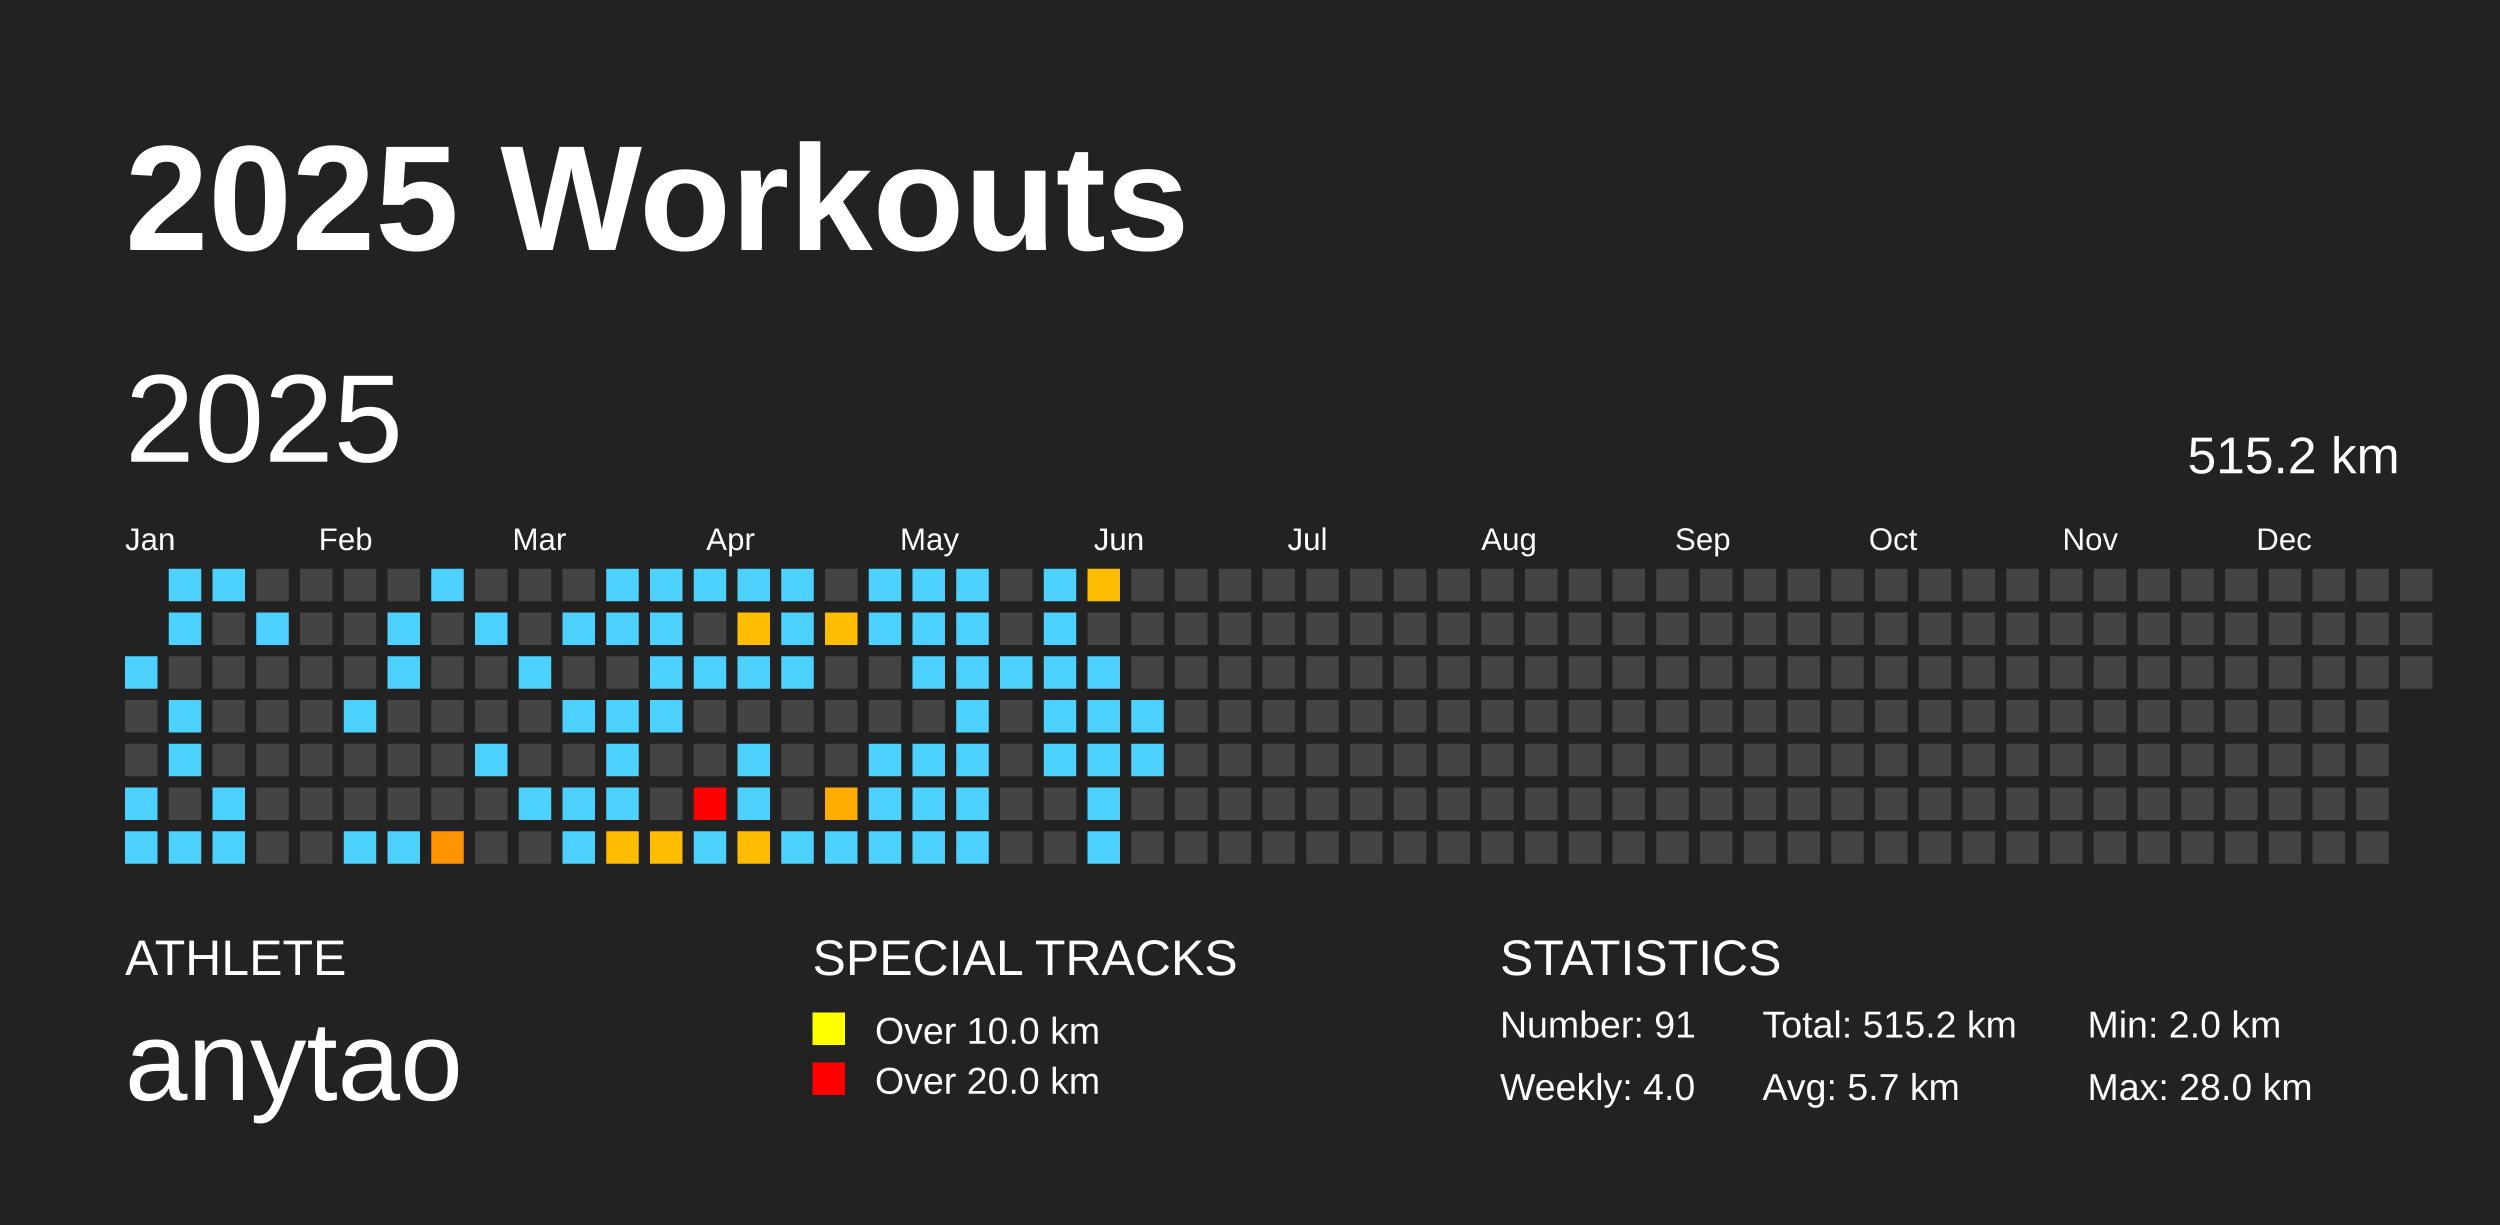
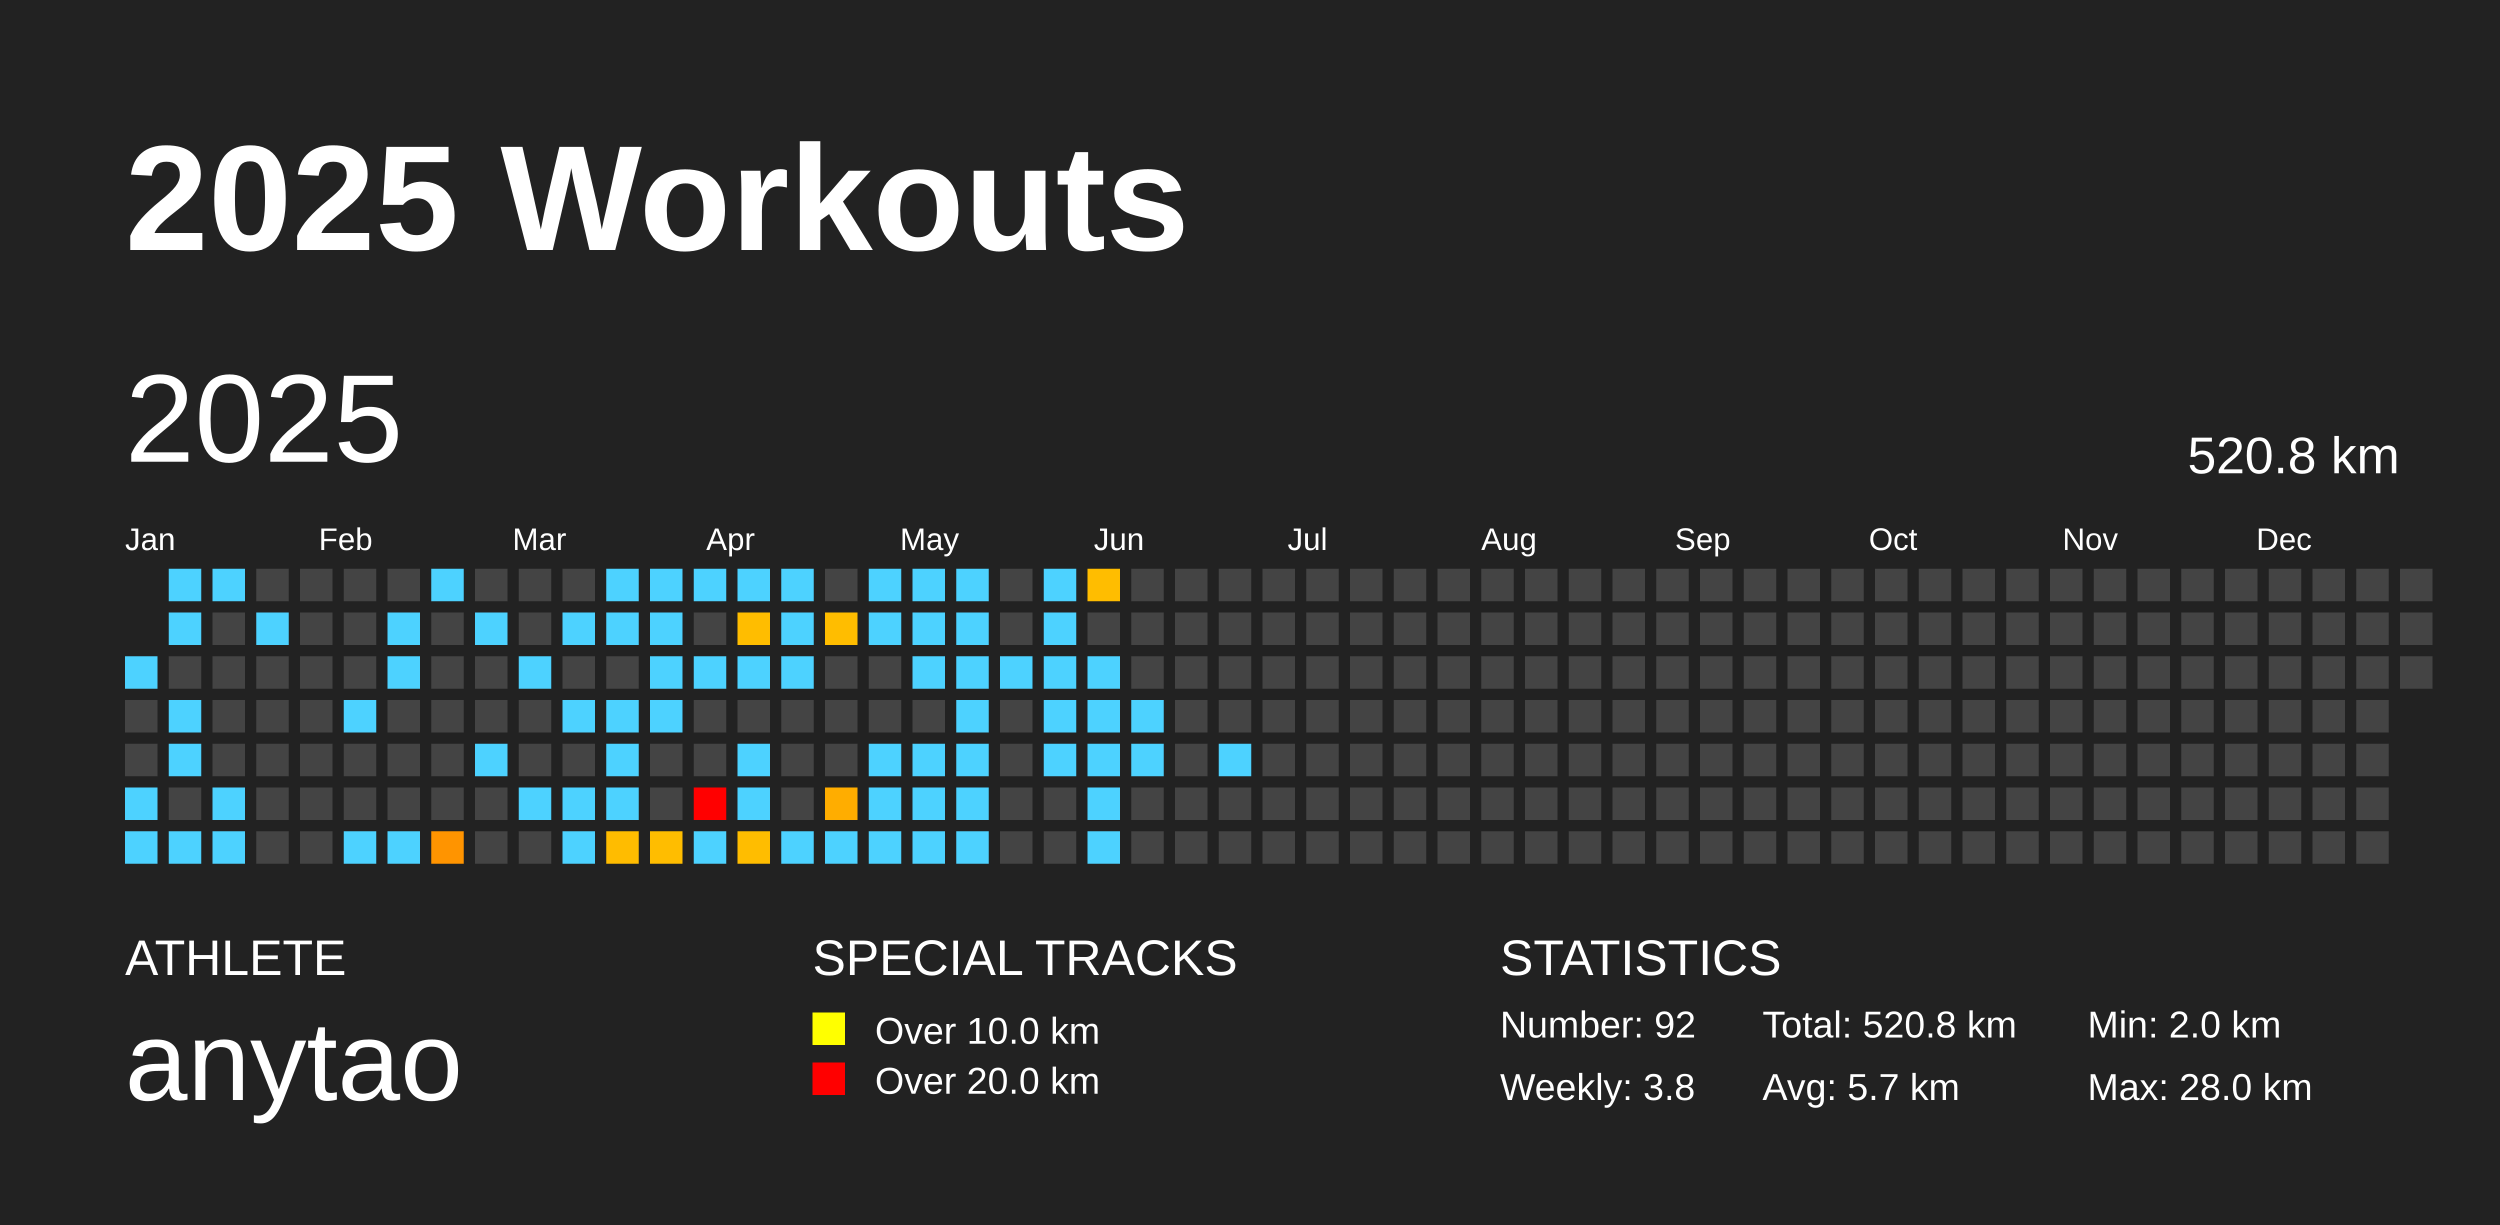
<svg xmlns="http://www.w3.org/2000/svg" baseProfile="full" height="98mm" version="1.1" viewBox="0,0,200,98" width="200mm">
  <defs />
  <rect fill="#222222" height="98" width="200" x="0" y="0" />
  <text fill="#FFFFFF" style="font-size:12px; font-family:Arial; font-weight:bold;" x="10" y="20">2025 Workouts</text>
  <text fill="#FFFFFF" style="font-size:4px; font-family:Arial" x="10" y="78">ATHLETE</text>
  <text fill="#FFFFFF" style="font-size:9px; font-family:Arial" x="10" y="88">anytao</text>
  <text fill="#FFFFFF" style="font-size:4px; font-family:Arial" x="65" y="78">SPECIAL TRACKS</text>
  <rect fill="yellow" height="2.6" width="2.6" x="65" y="81" />
  <text fill="#FFFFFF" style="font-size:3px; font-family:Arial" x="70" y="83.5">Over 10.0 km</text>
  <rect fill="red" height="2.6" width="2.6" x="65" y="85" />
  <text fill="#FFFFFF" style="font-size:3px; font-family:Arial" x="70" y="87.5">Over 20.0 km</text>
  <text fill="#FFFFFF" style="font-size:4px; font-family:Arial" x="120" y="78">STATISTICS</text>
-   <text fill="#FFFFFF" style="font-size:3px; font-family:Arial" x="120" y="83">Number: 91</text>
-   <text fill="#FFFFFF" style="font-size:3px; font-family:Arial" x="120" y="88">Weekly: 4.0</text>
-   <text fill="#FFFFFF" style="font-size:3px; font-family:Arial" x="141" y="83">Total: 515.2 km</text>
+   <text fill="#FFFFFF" style="font-size:3px; font-family:Arial" x="120" y="83">Number: 92</text>
+   <text fill="#FFFFFF" style="font-size:3px; font-family:Arial" x="120" y="88">Weekly: 3.8</text>
+   <text fill="#FFFFFF" style="font-size:3px; font-family:Arial" x="141" y="83">Total: 520.8 km</text>
  <text fill="#FFFFFF" style="font-size:3px; font-family:Arial" x="141" y="88">Avg: 5.7 km</text>
  <text fill="#FFFFFF" style="font-size:3px; font-family:Arial" x="167" y="83">Min: 2.0 km</text>
  <text fill="#FFFFFF" style="font-size:3px; font-family:Arial" x="167" y="88">Max: 28.0 km</text>
  <text dominant-baseline="hanging" fill="#FFFFFF" style="font-size:10.0px; font-family:Arial;" x="10" y="30">2025</text>
-   <text dominant-baseline="hanging" fill="#FFFFFF" style="font-size:4.125px; font-family:Arial;" x="175" y="35">515.2 km</text>
+   <text dominant-baseline="hanging" fill="#FFFFFF" style="font-size:4.125px; font-family:Arial;" x="175" y="35">520.8 km</text>
  <text fill="#FFFFFF" style="font-size:2.5px; font-family:Arial" x="10.0" y="44">Jan</text>
  <text fill="#FFFFFF" style="font-size:2.5px; font-family:Arial" x="25.5" y="44">Feb</text>
  <text fill="#FFFFFF" style="font-size:2.5px; font-family:Arial" x="41.0" y="44">Mar</text>
  <text fill="#FFFFFF" style="font-size:2.5px; font-family:Arial" x="56.5" y="44">Apr</text>
  <text fill="#FFFFFF" style="font-size:2.5px; font-family:Arial" x="72.0" y="44">May</text>
  <text fill="#FFFFFF" style="font-size:2.5px; font-family:Arial" x="87.5" y="44">Jun</text>
  <text fill="#FFFFFF" style="font-size:2.5px; font-family:Arial" x="103.0" y="44">Jul</text>
  <text fill="#FFFFFF" style="font-size:2.5px; font-family:Arial" x="118.5" y="44">Aug</text>
  <text fill="#FFFFFF" style="font-size:2.5px; font-family:Arial" x="134.0" y="44">Sep</text>
  <text fill="#FFFFFF" style="font-size:2.5px; font-family:Arial" x="149.5" y="44">Oct</text>
  <text fill="#FFFFFF" style="font-size:2.5px; font-family:Arial" x="165.0" y="44">Nov</text>
  <text fill="#FFFFFF" style="font-size:2.5px; font-family:Arial" x="180.5" y="44">Dec</text>
  <rect fill="#4dd2ff" height="2.6" width="2.6" x="10.0" y="52.5" />
  <rect fill="#444444" height="2.6" width="2.6" x="10.0" y="56.0" />
  <rect fill="#444444" height="2.6" width="2.6" x="10.0" y="59.5" />
  <rect fill="#4dd2ff" height="2.6" width="2.6" x="10.0" y="63.0" />
  <rect fill="#4dd2ff" height="2.6" width="2.6" x="10.0" y="66.5" />
  <rect fill="#4dd2ff" height="2.6" width="2.6" x="13.5" y="45.5" />
  <rect fill="#4dd2ff" height="2.6" width="2.6" x="13.5" y="49.0" />
  <rect fill="#444444" height="2.6" width="2.6" x="13.5" y="52.5" />
  <rect fill="#4dd2ff" height="2.6" width="2.6" x="13.5" y="56.0" />
  <rect fill="#4dd2ff" height="2.6" width="2.6" x="13.5" y="59.5" />
  <rect fill="#444444" height="2.6" width="2.6" x="13.5" y="63.0" />
  <rect fill="#4dd2ff" height="2.6" width="2.6" x="13.5" y="66.5" />
  <rect fill="#4dd2ff" height="2.6" width="2.6" x="17.0" y="45.5" />
  <rect fill="#444444" height="2.6" width="2.6" x="17.0" y="49.0" />
  <rect fill="#444444" height="2.6" width="2.6" x="17.0" y="52.5" />
  <rect fill="#444444" height="2.6" width="2.6" x="17.0" y="56.0" />
  <rect fill="#444444" height="2.6" width="2.6" x="17.0" y="59.5" />
  <rect fill="#4dd2ff" height="2.6" width="2.6" x="17.0" y="63.0" />
  <rect fill="#4dd2ff" height="2.6" width="2.6" x="17.0" y="66.5" />
  <rect fill="#444444" height="2.6" width="2.6" x="20.5" y="45.5" />
  <rect fill="#4dd2ff" height="2.6" width="2.6" x="20.5" y="49.0" />
  <rect fill="#444444" height="2.6" width="2.6" x="20.5" y="52.5" />
  <rect fill="#444444" height="2.6" width="2.6" x="20.5" y="56.0" />
  <rect fill="#444444" height="2.6" width="2.6" x="20.5" y="59.5" />
  <rect fill="#444444" height="2.6" width="2.6" x="20.5" y="63.0" />
  <rect fill="#444444" height="2.6" width="2.6" x="20.5" y="66.5" />
  <rect fill="#444444" height="2.6" width="2.6" x="24.0" y="45.5" />
  <rect fill="#444444" height="2.6" width="2.6" x="24.0" y="49.0" />
  <rect fill="#444444" height="2.6" width="2.6" x="24.0" y="52.5" />
  <rect fill="#444444" height="2.6" width="2.6" x="24.0" y="56.0" />
  <rect fill="#444444" height="2.6" width="2.6" x="24.0" y="59.5" />
  <rect fill="#444444" height="2.6" width="2.6" x="24.0" y="63.0" />
  <rect fill="#444444" height="2.6" width="2.6" x="24.0" y="66.5" />
  <rect fill="#444444" height="2.6" width="2.6" x="27.5" y="45.5" />
  <rect fill="#444444" height="2.6" width="2.6" x="27.5" y="49.0" />
  <rect fill="#444444" height="2.6" width="2.6" x="27.5" y="52.5" />
  <rect fill="#4dd2ff" height="2.6" width="2.6" x="27.5" y="56.0" />
  <rect fill="#444444" height="2.6" width="2.6" x="27.5" y="59.5" />
  <rect fill="#444444" height="2.6" width="2.6" x="27.5" y="63.0" />
  <rect fill="#4dd2ff" height="2.6" width="2.6" x="27.5" y="66.5" />
  <rect fill="#444444" height="2.6" width="2.6" x="31.0" y="45.5" />
  <rect fill="#4dd2ff" height="2.6" width="2.6" x="31.0" y="49.0" />
  <rect fill="#4dd2ff" height="2.6" width="2.6" x="31.0" y="52.5" />
  <rect fill="#444444" height="2.6" width="2.6" x="31.0" y="56.0" />
  <rect fill="#444444" height="2.6" width="2.6" x="31.0" y="59.5" />
  <rect fill="#444444" height="2.6" width="2.6" x="31.0" y="63.0" />
  <rect fill="#4dd2ff" height="2.6" width="2.6" x="31.0" y="66.5" />
  <rect fill="#4dd2ff" height="2.6" width="2.6" x="34.5" y="45.5" />
  <rect fill="#444444" height="2.6" width="2.6" x="34.5" y="49.0" />
  <rect fill="#444444" height="2.6" width="2.6" x="34.5" y="52.5" />
  <rect fill="#444444" height="2.6" width="2.6" x="34.5" y="56.0" />
  <rect fill="#444444" height="2.6" width="2.6" x="34.5" y="59.5" />
  <rect fill="#444444" height="2.6" width="2.6" x="34.5" y="63.0" />
  <rect fill="#ff9400" height="2.6" width="2.6" x="34.5" y="66.5" />
  <rect fill="#444444" height="2.6" width="2.6" x="38.0" y="45.5" />
  <rect fill="#4dd2ff" height="2.6" width="2.6" x="38.0" y="49.0" />
  <rect fill="#444444" height="2.6" width="2.6" x="38.0" y="52.5" />
  <rect fill="#444444" height="2.6" width="2.6" x="38.0" y="56.0" />
  <rect fill="#4dd2ff" height="2.6" width="2.6" x="38.0" y="59.5" />
  <rect fill="#444444" height="2.6" width="2.6" x="38.0" y="63.0" />
  <rect fill="#444444" height="2.6" width="2.6" x="38.0" y="66.5" />
  <rect fill="#444444" height="2.6" width="2.6" x="41.5" y="45.5" />
  <rect fill="#444444" height="2.6" width="2.6" x="41.5" y="49.0" />
  <rect fill="#4dd2ff" height="2.6" width="2.6" x="41.5" y="52.5" />
  <rect fill="#444444" height="2.6" width="2.6" x="41.5" y="56.0" />
  <rect fill="#444444" height="2.6" width="2.6" x="41.5" y="59.5" />
  <rect fill="#4dd2ff" height="2.6" width="2.6" x="41.5" y="63.0" />
  <rect fill="#444444" height="2.6" width="2.6" x="41.5" y="66.5" />
  <rect fill="#444444" height="2.6" width="2.6" x="45.0" y="45.5" />
  <rect fill="#4dd2ff" height="2.6" width="2.6" x="45.0" y="49.0" />
  <rect fill="#444444" height="2.6" width="2.6" x="45.0" y="52.5" />
  <rect fill="#4dd2ff" height="2.6" width="2.6" x="45.0" y="56.0" />
  <rect fill="#444444" height="2.6" width="2.6" x="45.0" y="59.5" />
  <rect fill="#4dd2ff" height="2.6" width="2.6" x="45.0" y="63.0" />
  <rect fill="#4dd2ff" height="2.6" width="2.6" x="45.0" y="66.5" />
  <rect fill="#4dd2ff" height="2.6" width="2.6" x="48.5" y="45.5" />
  <rect fill="#4dd2ff" height="2.6" width="2.6" x="48.5" y="49.0" />
  <rect fill="#444444" height="2.6" width="2.6" x="48.5" y="52.5" />
  <rect fill="#4dd2ff" height="2.6" width="2.6" x="48.5" y="56.0" />
  <rect fill="#4dd2ff" height="2.6" width="2.6" x="48.5" y="59.5" />
  <rect fill="#4dd2ff" height="2.6" width="2.6" x="48.5" y="63.0" />
  <rect fill="#ffbc00" height="2.6" width="2.6" x="48.5" y="66.5" />
  <rect fill="#4dd2ff" height="2.6" width="2.6" x="52.0" y="45.5" />
  <rect fill="#4dd2ff" height="2.6" width="2.6" x="52.0" y="49.0" />
  <rect fill="#4dd2ff" height="2.6" width="2.6" x="52.0" y="52.5" />
  <rect fill="#4dd2ff" height="2.6" width="2.6" x="52.0" y="56.0" />
  <rect fill="#444444" height="2.6" width="2.6" x="52.0" y="59.5" />
  <rect fill="#444444" height="2.6" width="2.6" x="52.0" y="63.0" />
  <rect fill="#ffbd00" height="2.6" width="2.6" x="52.0" y="66.5" />
  <rect fill="#4dd2ff" height="2.6" width="2.6" x="55.5" y="45.5" />
  <rect fill="#444444" height="2.6" width="2.6" x="55.5" y="49.0" />
  <rect fill="#4dd2ff" height="2.6" width="2.6" x="55.5" y="52.5" />
  <rect fill="#444444" height="2.6" width="2.6" x="55.5" y="56.0" />
  <rect fill="#444444" height="2.6" width="2.6" x="55.5" y="59.5" />
  <rect fill="red" height="2.6" width="2.6" x="55.5" y="63.0" />
  <rect fill="#4dd2ff" height="2.6" width="2.6" x="55.5" y="66.5" />
  <rect fill="#4dd2ff" height="2.6" width="2.6" x="59.0" y="45.5" />
  <rect fill="#ffbd00" height="2.6" width="2.6" x="59.0" y="49.0" />
  <rect fill="#4dd2ff" height="2.6" width="2.6" x="59.0" y="52.5" />
  <rect fill="#444444" height="2.6" width="2.6" x="59.0" y="56.0" />
  <rect fill="#4dd2ff" height="2.6" width="2.6" x="59.0" y="59.5" />
  <rect fill="#4dd2ff" height="2.6" width="2.6" x="59.0" y="63.0" />
  <rect fill="#ffbd00" height="2.6" width="2.6" x="59.0" y="66.5" />
  <rect fill="#4dd2ff" height="2.6" width="2.6" x="62.5" y="45.5" />
  <rect fill="#4dd2ff" height="2.6" width="2.6" x="62.5" y="49.0" />
  <rect fill="#4dd2ff" height="2.6" width="2.6" x="62.5" y="52.5" />
  <rect fill="#444444" height="2.6" width="2.6" x="62.5" y="56.0" />
  <rect fill="#444444" height="2.6" width="2.6" x="62.5" y="59.5" />
  <rect fill="#444444" height="2.6" width="2.6" x="62.5" y="63.0" />
  <rect fill="#4dd2ff" height="2.6" width="2.6" x="62.5" y="66.5" />
  <rect fill="#444444" height="2.6" width="2.6" x="66.0" y="45.5" />
  <rect fill="#ffbd00" height="2.6" width="2.6" x="66.0" y="49.0" />
  <rect fill="#444444" height="2.6" width="2.6" x="66.0" y="52.5" />
  <rect fill="#444444" height="2.6" width="2.6" x="66.0" y="56.0" />
  <rect fill="#444444" height="2.6" width="2.6" x="66.0" y="59.5" />
  <rect fill="#ffad00" height="2.6" width="2.6" x="66.0" y="63.0" />
  <rect fill="#4dd2ff" height="2.6" width="2.6" x="66.0" y="66.5" />
  <rect fill="#4dd2ff" height="2.6" width="2.6" x="69.5" y="45.5" />
  <rect fill="#4dd2ff" height="2.6" width="2.6" x="69.5" y="49.0" />
  <rect fill="#444444" height="2.6" width="2.6" x="69.5" y="52.5" />
  <rect fill="#444444" height="2.6" width="2.6" x="69.5" y="56.0" />
  <rect fill="#4dd2ff" height="2.6" width="2.6" x="69.5" y="59.5" />
  <rect fill="#4dd2ff" height="2.6" width="2.6" x="69.5" y="63.0" />
  <rect fill="#4dd2ff" height="2.6" width="2.6" x="69.5" y="66.5" />
  <rect fill="#4dd2ff" height="2.6" width="2.6" x="73.0" y="45.5" />
  <rect fill="#4dd2ff" height="2.6" width="2.6" x="73.0" y="49.0" />
  <rect fill="#4dd2ff" height="2.6" width="2.6" x="73.0" y="52.5" />
  <rect fill="#444444" height="2.6" width="2.6" x="73.0" y="56.0" />
  <rect fill="#4dd2ff" height="2.6" width="2.6" x="73.0" y="59.5" />
  <rect fill="#4dd2ff" height="2.6" width="2.6" x="73.0" y="63.0" />
  <rect fill="#4dd2ff" height="2.6" width="2.6" x="73.0" y="66.5" />
  <rect fill="#4dd2ff" height="2.6" width="2.6" x="76.5" y="45.5" />
  <rect fill="#4dd2ff" height="2.6" width="2.6" x="76.5" y="49.0" />
  <rect fill="#4dd2ff" height="2.6" width="2.6" x="76.5" y="52.5" />
  <rect fill="#4dd2ff" height="2.6" width="2.6" x="76.5" y="56.0" />
  <rect fill="#4dd2ff" height="2.6" width="2.6" x="76.5" y="59.5" />
  <rect fill="#4dd2ff" height="2.6" width="2.6" x="76.5" y="63.0" />
  <rect fill="#4dd2ff" height="2.6" width="2.6" x="76.5" y="66.5" />
  <rect fill="#444444" height="2.6" width="2.6" x="80.0" y="45.5" />
  <rect fill="#444444" height="2.6" width="2.6" x="80.0" y="49.0" />
  <rect fill="#4dd2ff" height="2.6" width="2.6" x="80.0" y="52.5" />
  <rect fill="#444444" height="2.6" width="2.6" x="80.0" y="56.0" />
  <rect fill="#444444" height="2.6" width="2.6" x="80.0" y="59.5" />
  <rect fill="#444444" height="2.6" width="2.6" x="80.0" y="63.0" />
  <rect fill="#444444" height="2.6" width="2.6" x="80.0" y="66.5" />
  <rect fill="#4dd2ff" height="2.6" width="2.6" x="83.5" y="45.5" />
  <rect fill="#4dd2ff" height="2.6" width="2.6" x="83.5" y="49.0" />
  <rect fill="#4dd2ff" height="2.6" width="2.6" x="83.5" y="52.5" />
  <rect fill="#4dd2ff" height="2.6" width="2.6" x="83.5" y="56.0" />
  <rect fill="#4dd2ff" height="2.6" width="2.6" x="83.5" y="59.5" />
  <rect fill="#444444" height="2.6" width="2.6" x="83.5" y="63.0" />
  <rect fill="#444444" height="2.6" width="2.6" x="83.5" y="66.5" />
  <rect fill="#ffbd00" height="2.6" width="2.6" x="87.0" y="45.5" />
  <rect fill="#444444" height="2.6" width="2.6" x="87.0" y="49.0" />
  <rect fill="#4dd2ff" height="2.6" width="2.6" x="87.0" y="52.5" />
  <rect fill="#4dd2ff" height="2.6" width="2.6" x="87.0" y="56.0" />
  <rect fill="#4dd2ff" height="2.6" width="2.6" x="87.0" y="59.5" />
  <rect fill="#4dd2ff" height="2.6" width="2.6" x="87.0" y="63.0" />
  <rect fill="#4dd2ff" height="2.6" width="2.6" x="87.0" y="66.5" />
  <rect fill="#444444" height="2.6" width="2.6" x="90.5" y="45.5" />
  <rect fill="#444444" height="2.6" width="2.6" x="90.5" y="49.0" />
  <rect fill="#444444" height="2.6" width="2.6" x="90.5" y="52.5" />
  <rect fill="#4dd2ff" height="2.6" width="2.6" x="90.5" y="56.0" />
  <rect fill="#4dd2ff" height="2.6" width="2.6" x="90.5" y="59.5" />
  <rect fill="#444444" height="2.6" width="2.6" x="90.5" y="63.0" />
  <rect fill="#444444" height="2.6" width="2.6" x="90.5" y="66.5" />
  <rect fill="#444444" height="2.6" width="2.6" x="94.0" y="45.5" />
  <rect fill="#444444" height="2.6" width="2.6" x="94.0" y="49.0" />
  <rect fill="#444444" height="2.6" width="2.6" x="94.0" y="52.5" />
  <rect fill="#444444" height="2.6" width="2.6" x="94.0" y="56.0" />
  <rect fill="#444444" height="2.6" width="2.6" x="94.0" y="59.5" />
  <rect fill="#444444" height="2.6" width="2.6" x="94.0" y="63.0" />
  <rect fill="#444444" height="2.6" width="2.6" x="94.0" y="66.5" />
  <rect fill="#444444" height="2.6" width="2.6" x="97.5" y="45.5" />
  <rect fill="#444444" height="2.6" width="2.6" x="97.5" y="49.0" />
  <rect fill="#444444" height="2.6" width="2.6" x="97.5" y="52.5" />
  <rect fill="#444444" height="2.6" width="2.6" x="97.5" y="56.0" />
-   <rect fill="#444444" height="2.6" width="2.6" x="97.5" y="59.5" />
+   <rect fill="#4dd2ff" height="2.6" width="2.6" x="97.5" y="59.5" />
  <rect fill="#444444" height="2.6" width="2.6" x="97.5" y="63.0" />
  <rect fill="#444444" height="2.6" width="2.6" x="97.5" y="66.5" />
  <rect fill="#444444" height="2.6" width="2.6" x="101.0" y="45.5" />
  <rect fill="#444444" height="2.6" width="2.6" x="101.0" y="49.0" />
  <rect fill="#444444" height="2.6" width="2.6" x="101.0" y="52.5" />
  <rect fill="#444444" height="2.6" width="2.6" x="101.0" y="56.0" />
  <rect fill="#444444" height="2.6" width="2.6" x="101.0" y="59.5" />
  <rect fill="#444444" height="2.6" width="2.6" x="101.0" y="63.0" />
  <rect fill="#444444" height="2.6" width="2.6" x="101.0" y="66.5" />
  <rect fill="#444444" height="2.6" width="2.6" x="104.5" y="45.5" />
  <rect fill="#444444" height="2.6" width="2.6" x="104.5" y="49.0" />
  <rect fill="#444444" height="2.6" width="2.6" x="104.5" y="52.5" />
  <rect fill="#444444" height="2.6" width="2.6" x="104.5" y="56.0" />
  <rect fill="#444444" height="2.6" width="2.6" x="104.5" y="59.5" />
  <rect fill="#444444" height="2.6" width="2.6" x="104.5" y="63.0" />
  <rect fill="#444444" height="2.6" width="2.6" x="104.5" y="66.5" />
  <rect fill="#444444" height="2.6" width="2.6" x="108.0" y="45.5" />
  <rect fill="#444444" height="2.6" width="2.6" x="108.0" y="49.0" />
  <rect fill="#444444" height="2.6" width="2.6" x="108.0" y="52.5" />
  <rect fill="#444444" height="2.6" width="2.6" x="108.0" y="56.0" />
  <rect fill="#444444" height="2.6" width="2.6" x="108.0" y="59.5" />
  <rect fill="#444444" height="2.6" width="2.6" x="108.0" y="63.0" />
  <rect fill="#444444" height="2.6" width="2.6" x="108.0" y="66.5" />
  <rect fill="#444444" height="2.6" width="2.6" x="111.5" y="45.5" />
  <rect fill="#444444" height="2.6" width="2.6" x="111.5" y="49.0" />
  <rect fill="#444444" height="2.6" width="2.6" x="111.5" y="52.5" />
  <rect fill="#444444" height="2.6" width="2.6" x="111.5" y="56.0" />
  <rect fill="#444444" height="2.6" width="2.6" x="111.5" y="59.5" />
  <rect fill="#444444" height="2.6" width="2.6" x="111.5" y="63.0" />
  <rect fill="#444444" height="2.6" width="2.6" x="111.5" y="66.5" />
  <rect fill="#444444" height="2.6" width="2.6" x="115.0" y="45.5" />
  <rect fill="#444444" height="2.6" width="2.6" x="115.0" y="49.0" />
  <rect fill="#444444" height="2.6" width="2.6" x="115.0" y="52.5" />
  <rect fill="#444444" height="2.6" width="2.6" x="115.0" y="56.0" />
  <rect fill="#444444" height="2.6" width="2.6" x="115.0" y="59.5" />
  <rect fill="#444444" height="2.6" width="2.6" x="115.0" y="63.0" />
  <rect fill="#444444" height="2.6" width="2.6" x="115.0" y="66.5" />
  <rect fill="#444444" height="2.6" width="2.6" x="118.5" y="45.5" />
  <rect fill="#444444" height="2.6" width="2.6" x="118.5" y="49.0" />
  <rect fill="#444444" height="2.6" width="2.6" x="118.5" y="52.5" />
  <rect fill="#444444" height="2.6" width="2.6" x="118.5" y="56.0" />
  <rect fill="#444444" height="2.6" width="2.6" x="118.5" y="59.5" />
  <rect fill="#444444" height="2.6" width="2.6" x="118.5" y="63.0" />
  <rect fill="#444444" height="2.6" width="2.6" x="118.5" y="66.5" />
  <rect fill="#444444" height="2.6" width="2.6" x="122.0" y="45.5" />
  <rect fill="#444444" height="2.6" width="2.6" x="122.0" y="49.0" />
  <rect fill="#444444" height="2.6" width="2.6" x="122.0" y="52.5" />
  <rect fill="#444444" height="2.6" width="2.6" x="122.0" y="56.0" />
  <rect fill="#444444" height="2.6" width="2.6" x="122.0" y="59.5" />
  <rect fill="#444444" height="2.6" width="2.6" x="122.0" y="63.0" />
  <rect fill="#444444" height="2.6" width="2.6" x="122.0" y="66.5" />
  <rect fill="#444444" height="2.6" width="2.6" x="125.5" y="45.5" />
  <rect fill="#444444" height="2.6" width="2.6" x="125.5" y="49.0" />
  <rect fill="#444444" height="2.6" width="2.6" x="125.5" y="52.5" />
  <rect fill="#444444" height="2.6" width="2.6" x="125.5" y="56.0" />
  <rect fill="#444444" height="2.6" width="2.6" x="125.5" y="59.5" />
  <rect fill="#444444" height="2.6" width="2.6" x="125.5" y="63.0" />
  <rect fill="#444444" height="2.6" width="2.6" x="125.5" y="66.5" />
  <rect fill="#444444" height="2.6" width="2.6" x="129.0" y="45.5" />
  <rect fill="#444444" height="2.6" width="2.6" x="129.0" y="49.0" />
  <rect fill="#444444" height="2.6" width="2.6" x="129.0" y="52.5" />
  <rect fill="#444444" height="2.6" width="2.6" x="129.0" y="56.0" />
  <rect fill="#444444" height="2.6" width="2.6" x="129.0" y="59.5" />
  <rect fill="#444444" height="2.6" width="2.6" x="129.0" y="63.0" />
  <rect fill="#444444" height="2.6" width="2.6" x="129.0" y="66.5" />
  <rect fill="#444444" height="2.6" width="2.6" x="132.5" y="45.5" />
  <rect fill="#444444" height="2.6" width="2.6" x="132.5" y="49.0" />
  <rect fill="#444444" height="2.6" width="2.6" x="132.5" y="52.5" />
  <rect fill="#444444" height="2.6" width="2.6" x="132.5" y="56.0" />
  <rect fill="#444444" height="2.6" width="2.6" x="132.5" y="59.5" />
  <rect fill="#444444" height="2.6" width="2.6" x="132.5" y="63.0" />
  <rect fill="#444444" height="2.6" width="2.6" x="132.5" y="66.5" />
  <rect fill="#444444" height="2.6" width="2.6" x="136.0" y="45.5" />
  <rect fill="#444444" height="2.6" width="2.6" x="136.0" y="49.0" />
  <rect fill="#444444" height="2.6" width="2.6" x="136.0" y="52.5" />
  <rect fill="#444444" height="2.6" width="2.6" x="136.0" y="56.0" />
  <rect fill="#444444" height="2.6" width="2.6" x="136.0" y="59.5" />
  <rect fill="#444444" height="2.6" width="2.6" x="136.0" y="63.0" />
  <rect fill="#444444" height="2.6" width="2.6" x="136.0" y="66.5" />
  <rect fill="#444444" height="2.6" width="2.6" x="139.5" y="45.5" />
  <rect fill="#444444" height="2.6" width="2.6" x="139.5" y="49.0" />
  <rect fill="#444444" height="2.6" width="2.6" x="139.5" y="52.5" />
  <rect fill="#444444" height="2.6" width="2.6" x="139.5" y="56.0" />
  <rect fill="#444444" height="2.6" width="2.6" x="139.5" y="59.5" />
  <rect fill="#444444" height="2.6" width="2.6" x="139.5" y="63.0" />
  <rect fill="#444444" height="2.6" width="2.6" x="139.5" y="66.5" />
  <rect fill="#444444" height="2.6" width="2.6" x="143.0" y="45.5" />
  <rect fill="#444444" height="2.6" width="2.6" x="143.0" y="49.0" />
  <rect fill="#444444" height="2.6" width="2.6" x="143.0" y="52.5" />
  <rect fill="#444444" height="2.6" width="2.6" x="143.0" y="56.0" />
  <rect fill="#444444" height="2.6" width="2.6" x="143.0" y="59.5" />
  <rect fill="#444444" height="2.6" width="2.6" x="143.0" y="63.0" />
  <rect fill="#444444" height="2.6" width="2.6" x="143.0" y="66.5" />
  <rect fill="#444444" height="2.6" width="2.6" x="146.5" y="45.5" />
  <rect fill="#444444" height="2.6" width="2.6" x="146.5" y="49.0" />
  <rect fill="#444444" height="2.6" width="2.6" x="146.5" y="52.5" />
  <rect fill="#444444" height="2.6" width="2.6" x="146.5" y="56.0" />
  <rect fill="#444444" height="2.6" width="2.6" x="146.5" y="59.5" />
  <rect fill="#444444" height="2.6" width="2.6" x="146.5" y="63.0" />
  <rect fill="#444444" height="2.6" width="2.6" x="146.5" y="66.5" />
  <rect fill="#444444" height="2.6" width="2.6" x="150.0" y="45.5" />
  <rect fill="#444444" height="2.6" width="2.6" x="150.0" y="49.0" />
  <rect fill="#444444" height="2.6" width="2.6" x="150.0" y="52.5" />
  <rect fill="#444444" height="2.6" width="2.6" x="150.0" y="56.0" />
  <rect fill="#444444" height="2.6" width="2.6" x="150.0" y="59.5" />
  <rect fill="#444444" height="2.6" width="2.6" x="150.0" y="63.0" />
  <rect fill="#444444" height="2.6" width="2.6" x="150.0" y="66.5" />
  <rect fill="#444444" height="2.6" width="2.6" x="153.5" y="45.5" />
  <rect fill="#444444" height="2.6" width="2.6" x="153.5" y="49.0" />
  <rect fill="#444444" height="2.6" width="2.6" x="153.5" y="52.5" />
  <rect fill="#444444" height="2.6" width="2.6" x="153.5" y="56.0" />
  <rect fill="#444444" height="2.6" width="2.6" x="153.5" y="59.5" />
  <rect fill="#444444" height="2.6" width="2.6" x="153.5" y="63.0" />
  <rect fill="#444444" height="2.6" width="2.6" x="153.5" y="66.5" />
  <rect fill="#444444" height="2.6" width="2.6" x="157.0" y="45.5" />
  <rect fill="#444444" height="2.6" width="2.6" x="157.0" y="49.0" />
  <rect fill="#444444" height="2.6" width="2.6" x="157.0" y="52.5" />
  <rect fill="#444444" height="2.6" width="2.6" x="157.0" y="56.0" />
  <rect fill="#444444" height="2.6" width="2.6" x="157.0" y="59.5" />
  <rect fill="#444444" height="2.6" width="2.6" x="157.0" y="63.0" />
  <rect fill="#444444" height="2.6" width="2.6" x="157.0" y="66.5" />
  <rect fill="#444444" height="2.6" width="2.6" x="160.5" y="45.5" />
  <rect fill="#444444" height="2.6" width="2.6" x="160.5" y="49.0" />
  <rect fill="#444444" height="2.6" width="2.6" x="160.5" y="52.5" />
  <rect fill="#444444" height="2.6" width="2.6" x="160.5" y="56.0" />
  <rect fill="#444444" height="2.6" width="2.6" x="160.5" y="59.5" />
  <rect fill="#444444" height="2.6" width="2.6" x="160.5" y="63.0" />
  <rect fill="#444444" height="2.6" width="2.6" x="160.5" y="66.5" />
  <rect fill="#444444" height="2.6" width="2.6" x="164.0" y="45.5" />
  <rect fill="#444444" height="2.6" width="2.6" x="164.0" y="49.0" />
  <rect fill="#444444" height="2.6" width="2.6" x="164.0" y="52.5" />
  <rect fill="#444444" height="2.6" width="2.6" x="164.0" y="56.0" />
  <rect fill="#444444" height="2.6" width="2.6" x="164.0" y="59.5" />
  <rect fill="#444444" height="2.6" width="2.6" x="164.0" y="63.0" />
  <rect fill="#444444" height="2.6" width="2.6" x="164.0" y="66.5" />
  <rect fill="#444444" height="2.6" width="2.6" x="167.5" y="45.5" />
  <rect fill="#444444" height="2.6" width="2.6" x="167.5" y="49.0" />
  <rect fill="#444444" height="2.6" width="2.6" x="167.5" y="52.5" />
  <rect fill="#444444" height="2.6" width="2.6" x="167.5" y="56.0" />
  <rect fill="#444444" height="2.6" width="2.6" x="167.5" y="59.5" />
  <rect fill="#444444" height="2.6" width="2.6" x="167.5" y="63.0" />
  <rect fill="#444444" height="2.6" width="2.6" x="167.5" y="66.5" />
  <rect fill="#444444" height="2.6" width="2.6" x="171.0" y="45.5" />
  <rect fill="#444444" height="2.6" width="2.6" x="171.0" y="49.0" />
  <rect fill="#444444" height="2.6" width="2.6" x="171.0" y="52.5" />
  <rect fill="#444444" height="2.6" width="2.6" x="171.0" y="56.0" />
  <rect fill="#444444" height="2.6" width="2.6" x="171.0" y="59.5" />
  <rect fill="#444444" height="2.6" width="2.6" x="171.0" y="63.0" />
  <rect fill="#444444" height="2.6" width="2.6" x="171.0" y="66.5" />
  <rect fill="#444444" height="2.6" width="2.6" x="174.5" y="45.5" />
  <rect fill="#444444" height="2.6" width="2.6" x="174.5" y="49.0" />
  <rect fill="#444444" height="2.6" width="2.6" x="174.5" y="52.5" />
  <rect fill="#444444" height="2.6" width="2.6" x="174.5" y="56.0" />
  <rect fill="#444444" height="2.6" width="2.6" x="174.5" y="59.5" />
  <rect fill="#444444" height="2.6" width="2.6" x="174.5" y="63.0" />
  <rect fill="#444444" height="2.6" width="2.6" x="174.5" y="66.5" />
  <rect fill="#444444" height="2.6" width="2.6" x="178.0" y="45.5" />
  <rect fill="#444444" height="2.6" width="2.6" x="178.0" y="49.0" />
  <rect fill="#444444" height="2.6" width="2.6" x="178.0" y="52.5" />
  <rect fill="#444444" height="2.6" width="2.6" x="178.0" y="56.0" />
  <rect fill="#444444" height="2.6" width="2.6" x="178.0" y="59.5" />
  <rect fill="#444444" height="2.6" width="2.6" x="178.0" y="63.0" />
  <rect fill="#444444" height="2.6" width="2.6" x="178.0" y="66.5" />
  <rect fill="#444444" height="2.6" width="2.6" x="181.5" y="45.5" />
  <rect fill="#444444" height="2.6" width="2.6" x="181.5" y="49.0" />
  <rect fill="#444444" height="2.6" width="2.6" x="181.5" y="52.5" />
  <rect fill="#444444" height="2.6" width="2.6" x="181.5" y="56.0" />
  <rect fill="#444444" height="2.6" width="2.6" x="181.5" y="59.5" />
  <rect fill="#444444" height="2.6" width="2.6" x="181.5" y="63.0" />
  <rect fill="#444444" height="2.6" width="2.6" x="181.5" y="66.5" />
  <rect fill="#444444" height="2.6" width="2.6" x="185.0" y="45.5" />
  <rect fill="#444444" height="2.6" width="2.6" x="185.0" y="49.0" />
  <rect fill="#444444" height="2.6" width="2.6" x="185.0" y="52.5" />
  <rect fill="#444444" height="2.6" width="2.6" x="185.0" y="56.0" />
  <rect fill="#444444" height="2.6" width="2.6" x="185.0" y="59.5" />
  <rect fill="#444444" height="2.6" width="2.6" x="185.0" y="63.0" />
  <rect fill="#444444" height="2.6" width="2.6" x="185.0" y="66.5" />
  <rect fill="#444444" height="2.6" width="2.6" x="188.5" y="45.5" />
  <rect fill="#444444" height="2.6" width="2.6" x="188.5" y="49.0" />
  <rect fill="#444444" height="2.6" width="2.6" x="188.5" y="52.5" />
  <rect fill="#444444" height="2.6" width="2.6" x="188.5" y="56.0" />
  <rect fill="#444444" height="2.6" width="2.6" x="188.5" y="59.5" />
  <rect fill="#444444" height="2.6" width="2.6" x="188.5" y="63.0" />
  <rect fill="#444444" height="2.6" width="2.6" x="188.5" y="66.5" />
  <rect fill="#444444" height="2.6" width="2.6" x="192.0" y="45.5" />
  <rect fill="#444444" height="2.6" width="2.6" x="192.0" y="49.0" />
  <rect fill="#444444" height="2.6" width="2.6" x="192.0" y="52.5" />
</svg>
